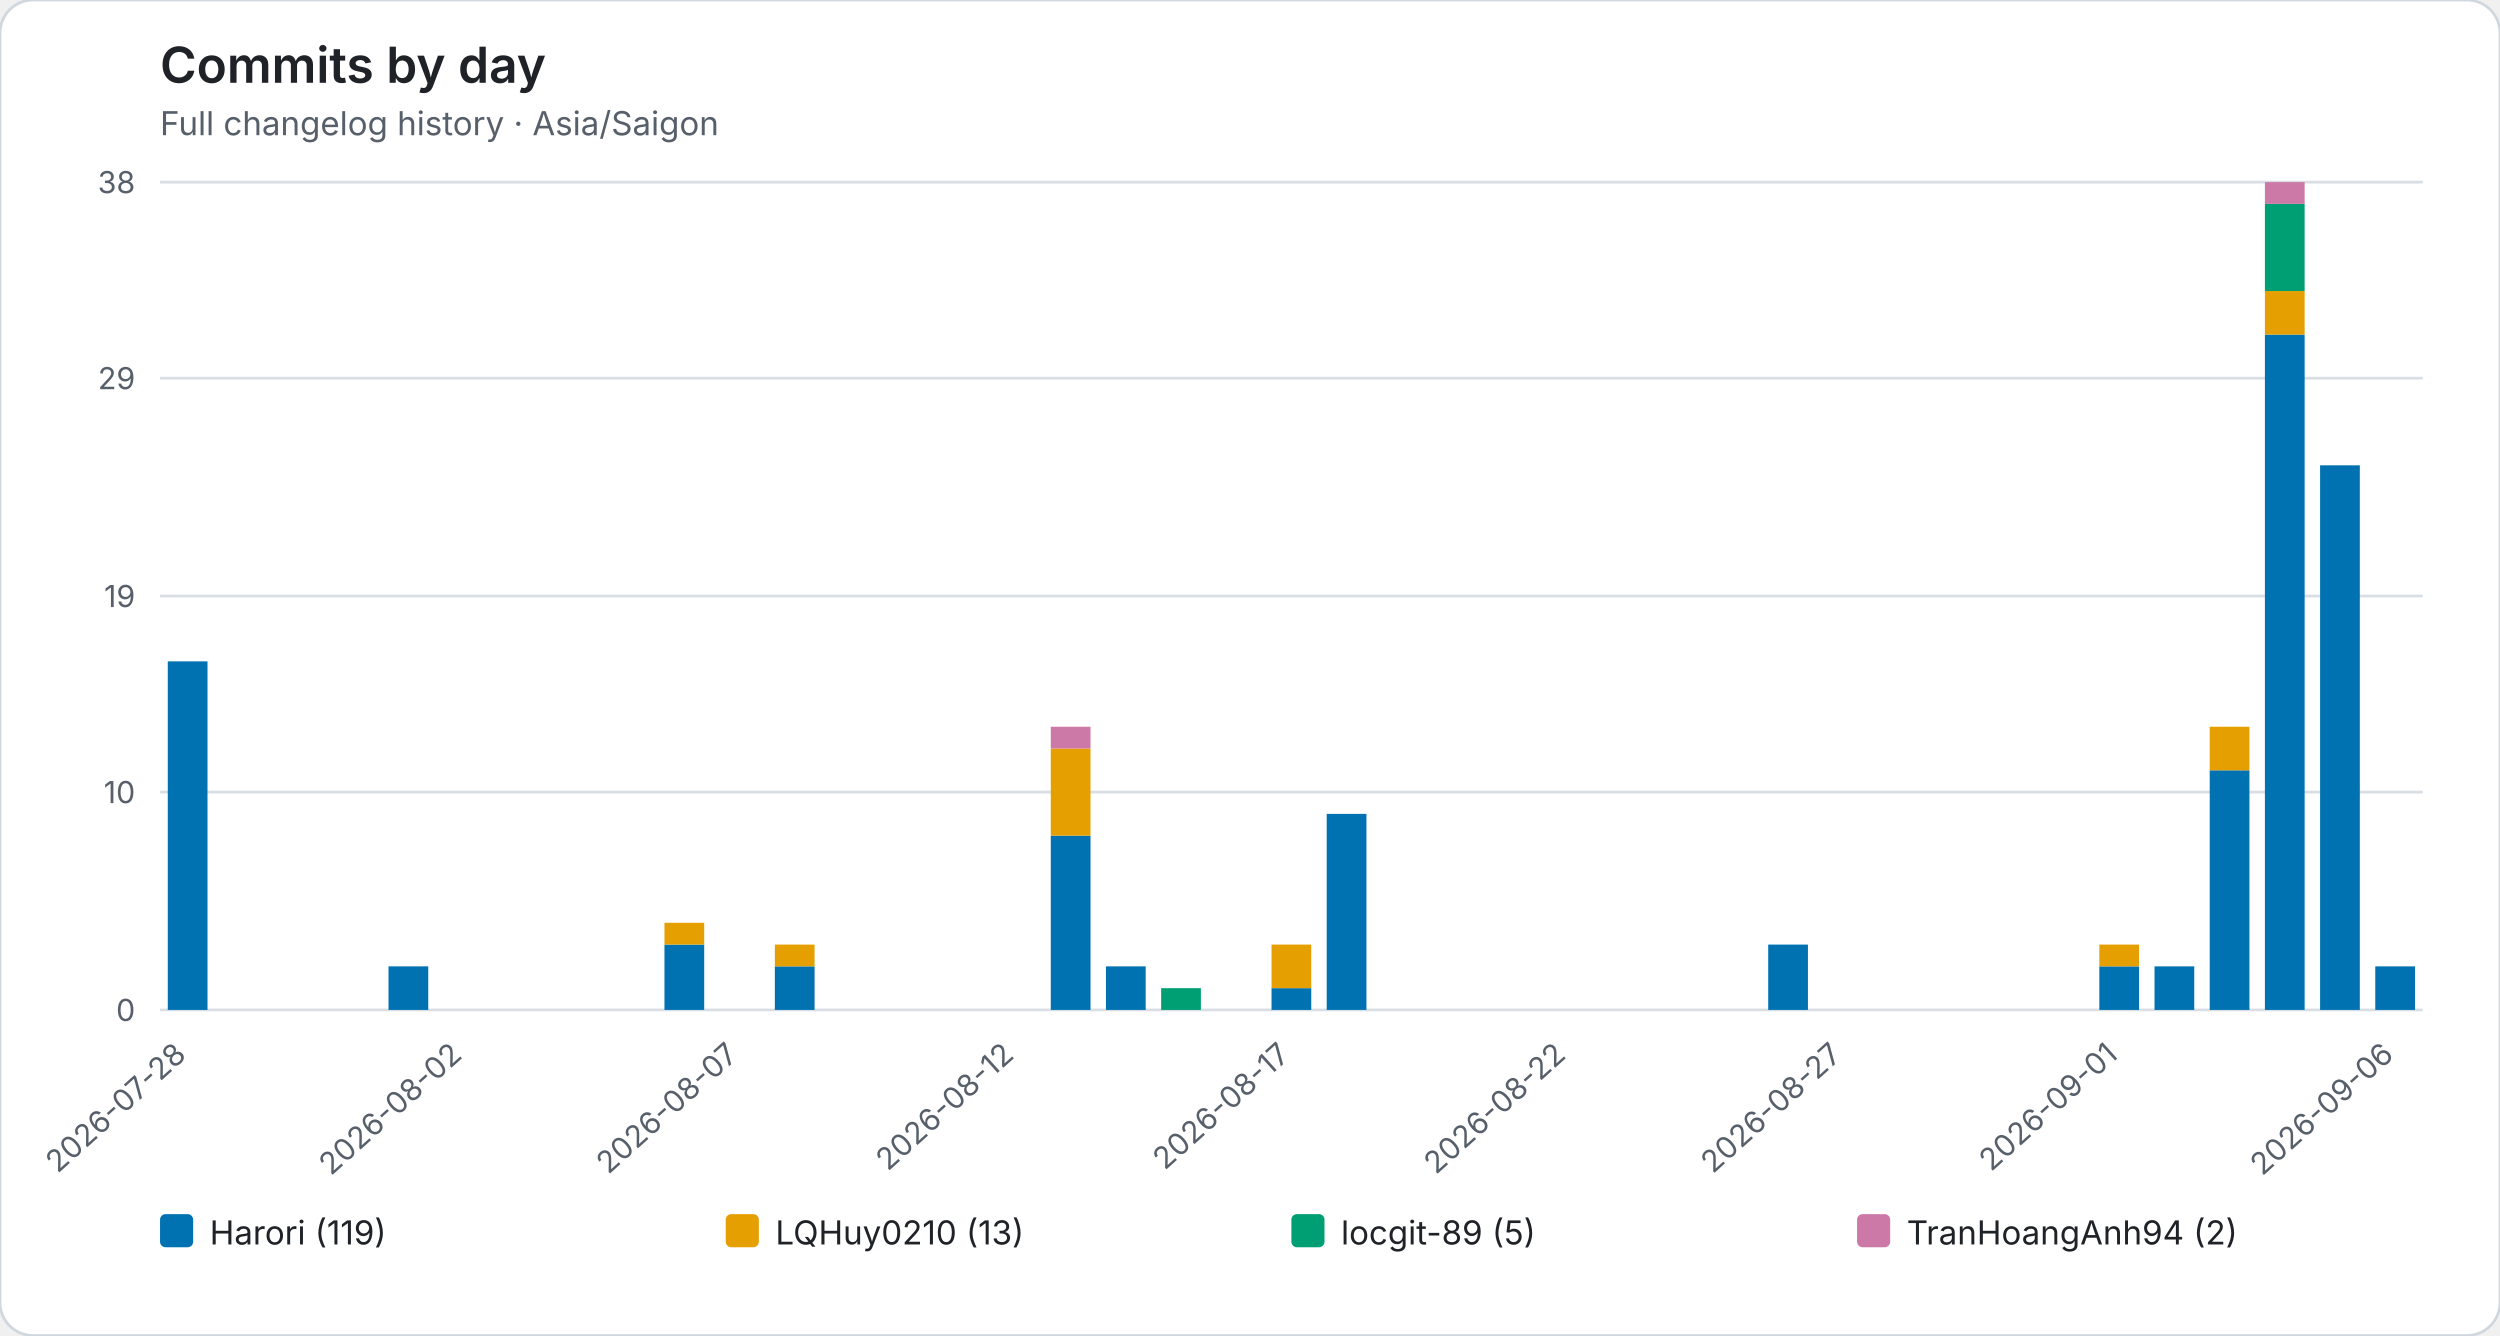
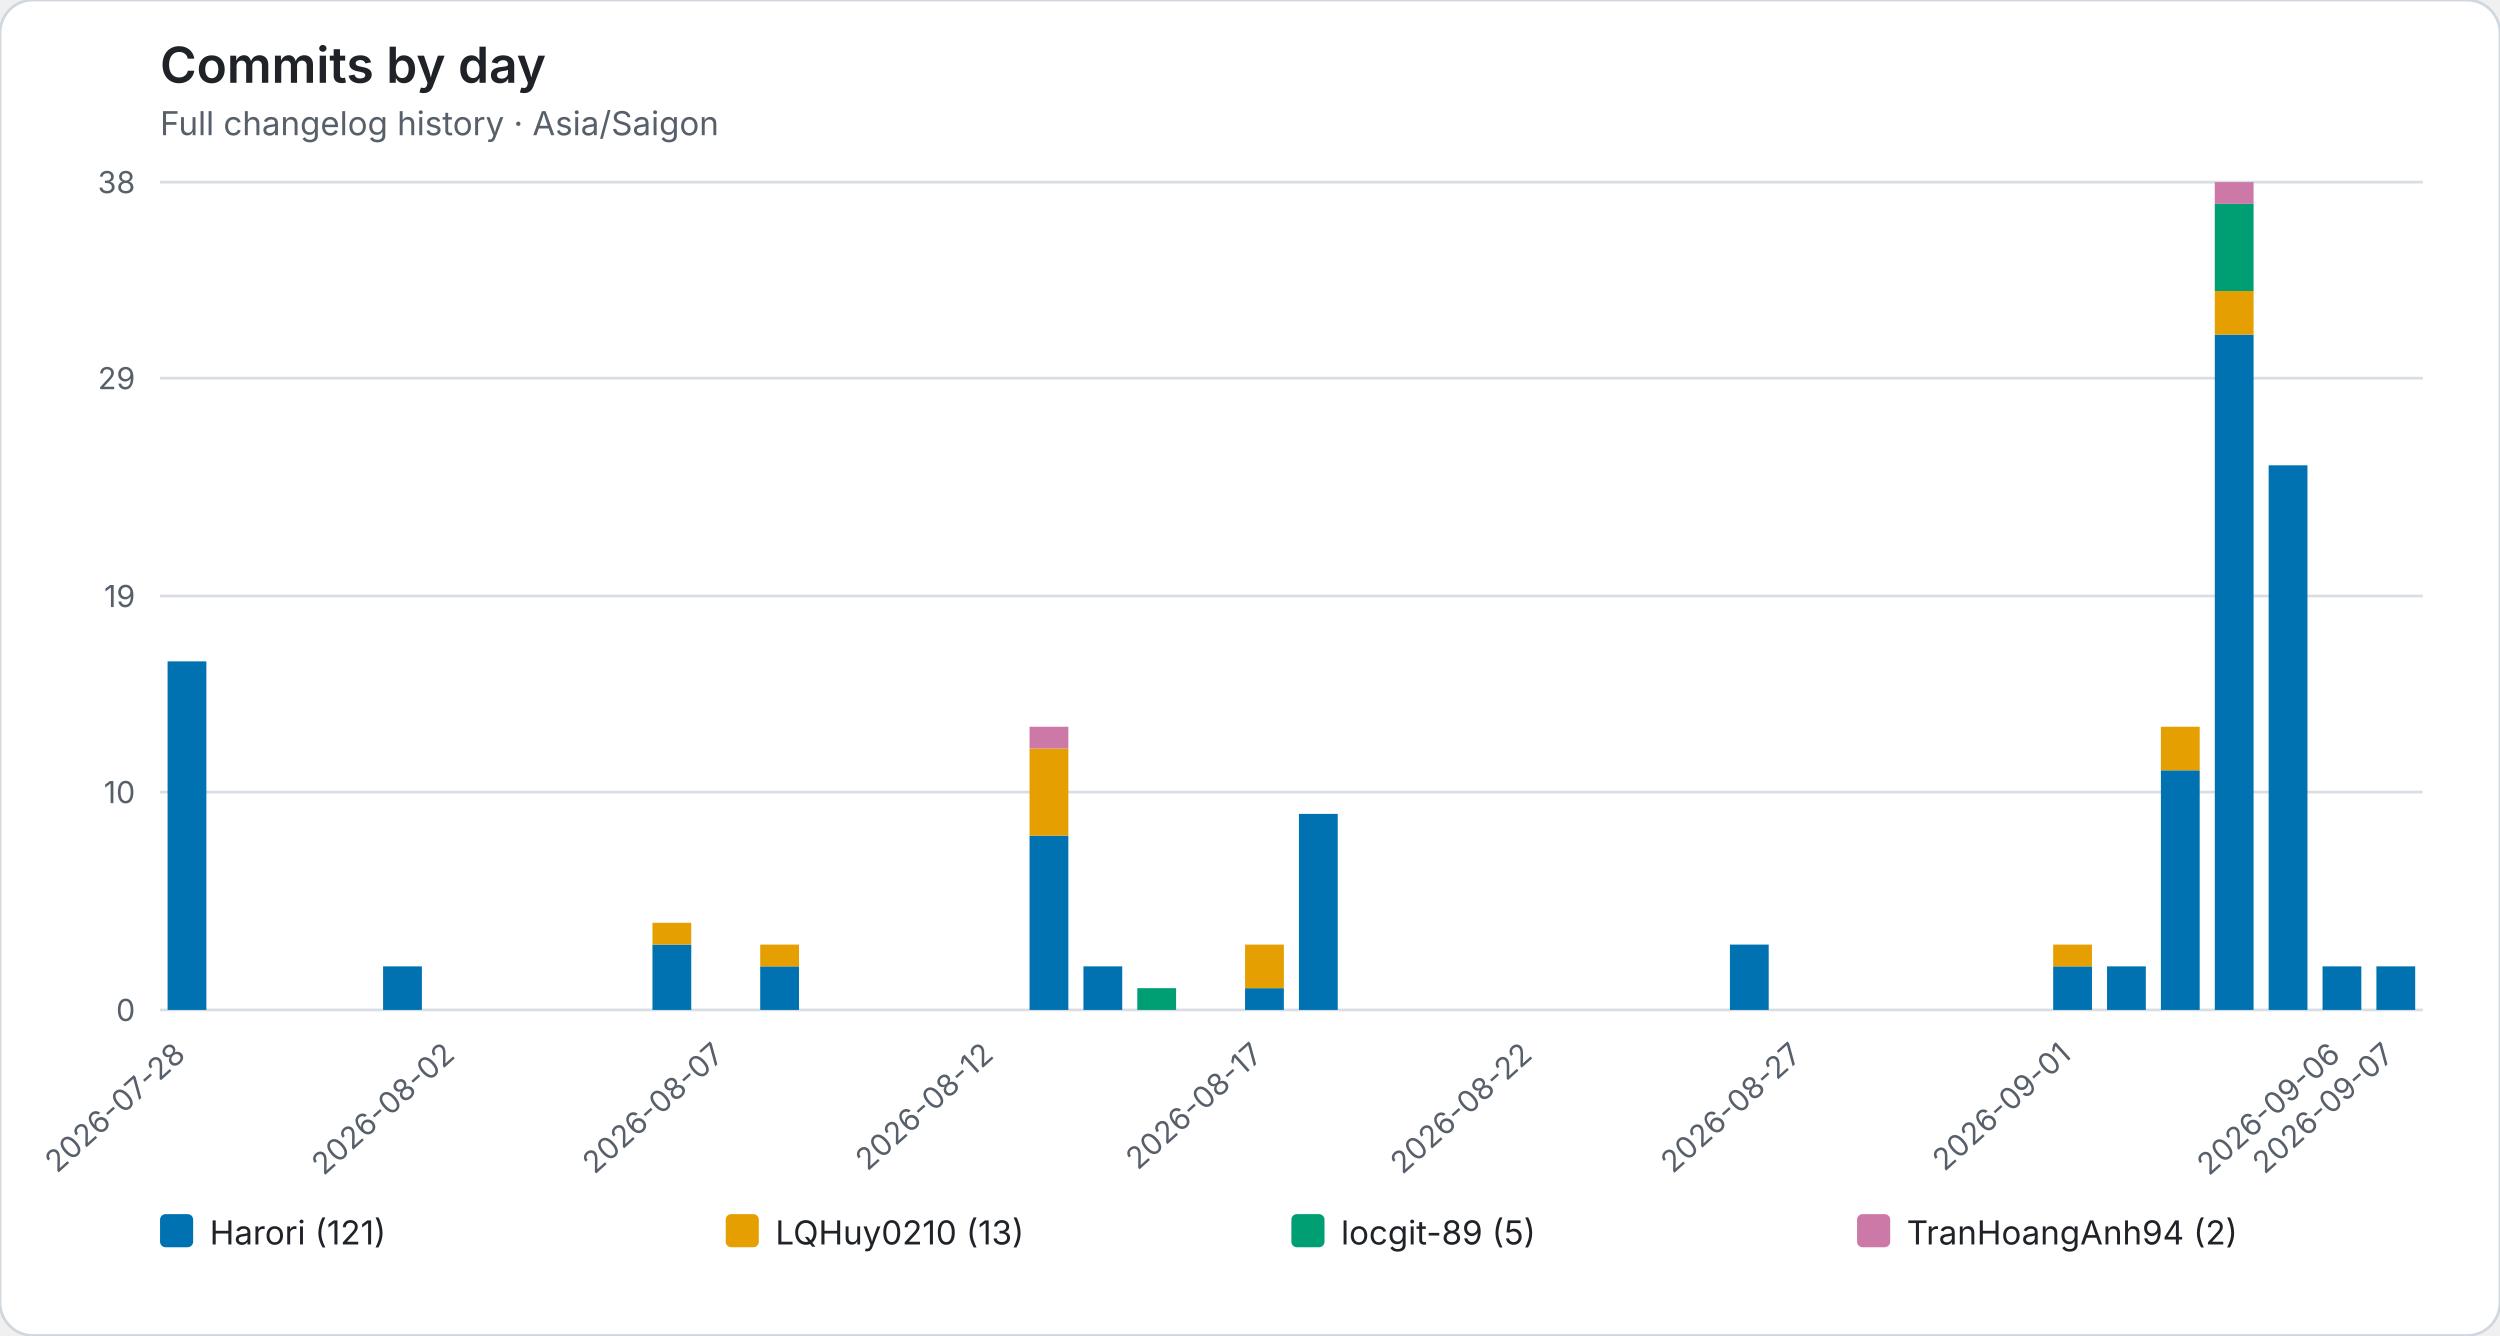
<svg xmlns="http://www.w3.org/2000/svg" role="img" viewBox="0 0 906 484">
  <rect width="906" height="484" rx="12" fill="#ffffff" stroke="#d0d7de" />
  <style>text{font-family:system-ui,-apple-system,BlinkMacSystemFont,"Segoe UI",sans-serif}.axis{fill:#57606a;font-size:11px}.heading{fill:#1f2328;font-size:18px;font-weight:600}.subheading{fill:#57606a;font-size:12px}.grid{stroke:#d8dee4;stroke-width:1}.legend{fill:#1f2328;font-size:12px}</style>
  <text class="heading" x="58" y="30">Commits by day</text>
  <text class="subheading" x="58" y="49">Full changelog history · Asia/Saigon</text>
  <line class="grid" x1="58" y1="366.00" x2="878" y2="366.00" />
  <text class="axis" x="49" y="370.00" text-anchor="end">0</text>
  <line class="grid" x1="58" y1="287.05" x2="878" y2="287.05" />
  <text class="axis" x="49" y="291.05" text-anchor="end">10</text>
  <line class="grid" x1="58" y1="216.00" x2="878" y2="216.00" />
  <text class="axis" x="49" y="220.00" text-anchor="end">19</text>
  <line class="grid" x1="58" y1="137.05" x2="878" y2="137.05" />
  <text class="axis" x="49" y="141.05" text-anchor="end">29</text>
  <line class="grid" x1="58" y1="66.00" x2="878" y2="66.00" />
  <text class="axis" x="49" y="70.00" text-anchor="end">38</text>
  <g data-date="2026-07-28">
-     <rect x="60.80" y="239.68" width="14.40" height="126.32" fill="#0072B2" />
+     <rect x="60.73" y="239.68" width="14.06" height="126.32" fill="#0072B2" />
  </g>
-   <text class="axis" x="68.00" y="383" text-anchor="end" transform="rotate(-42 68.00 383)">2026-07-28</text>
+   <text class="axis" x="67.76" y="383" text-anchor="end" transform="rotate(-42 67.76 383)">2026-07-28</text>
  <g data-date="2026-07-29">
  </g>
  <g data-date="2026-07-30">
  </g>
  <g data-date="2026-07-31">
  </g>
  <g data-date="2026-08-01">
-     <rect x="140.80" y="350.21" width="14.40" height="15.79" fill="#0072B2" />
+     <rect x="138.83" y="350.21" width="14.06" height="15.79" fill="#0072B2" />
  </g>
  <g data-date="2026-08-02">
  </g>
-   <text class="axis" x="168.00" y="383" text-anchor="end" transform="rotate(-42 168.00 383)">2026-08-02</text>
+   <text class="axis" x="165.38" y="383" text-anchor="end" transform="rotate(-42 165.38 383)">2026-08-02</text>
  <g data-date="2026-08-03">
  </g>
  <g data-date="2026-08-04">
  </g>
  <g data-date="2026-08-05">
  </g>
  <g data-date="2026-08-06">
-     <rect x="240.80" y="342.32" width="14.40" height="23.68" fill="#0072B2" />
-     <rect x="240.80" y="334.42" width="14.40" height="7.89" fill="#E69F00" />
+     <rect x="236.45" y="342.32" width="14.06" height="23.68" fill="#0072B2" />
+     <rect x="236.45" y="334.42" width="14.06" height="7.89" fill="#E69F00" />
  </g>
  <g data-date="2026-08-07">
  </g>
-   <text class="axis" x="268.00" y="383" text-anchor="end" transform="rotate(-42 268.00 383)">2026-08-07</text>
+   <text class="axis" x="263.00" y="383" text-anchor="end" transform="rotate(-42 263.00 383)">2026-08-07</text>
  <g data-date="2026-08-08">
-     <rect x="280.80" y="350.21" width="14.40" height="15.79" fill="#0072B2" />
-     <rect x="280.80" y="342.32" width="14.40" height="7.89" fill="#E69F00" />
+     <rect x="275.50" y="350.21" width="14.06" height="15.79" fill="#0072B2" />
+     <rect x="275.50" y="342.32" width="14.06" height="7.89" fill="#E69F00" />
  </g>
  <g data-date="2026-08-09">
  </g>
  <g data-date="2026-08-10">
  </g>
  <g data-date="2026-08-11">
  </g>
  <g data-date="2026-08-12">
  </g>
-   <text class="axis" x="368.00" y="383" text-anchor="end" transform="rotate(-42 368.00 383)">2026-08-12</text>
+   <text class="axis" x="360.62" y="383" text-anchor="end" transform="rotate(-42 360.62 383)">2026-08-12</text>
  <g data-date="2026-08-13">
-     <rect x="380.80" y="302.84" width="14.40" height="63.16" fill="#0072B2" />
-     <rect x="380.80" y="271.26" width="14.40" height="31.58" fill="#E69F00" />
-     <rect x="380.80" y="263.37" width="14.40" height="7.89" fill="#CC79A7" />
+     <rect x="373.11" y="302.84" width="14.06" height="63.16" fill="#0072B2" />
+     <rect x="373.11" y="271.26" width="14.06" height="31.58" fill="#E69F00" />
+     <rect x="373.11" y="263.37" width="14.06" height="7.89" fill="#CC79A7" />
  </g>
  <g data-date="2026-08-14">
-     <rect x="400.80" y="350.21" width="14.40" height="15.79" fill="#0072B2" />
+     <rect x="392.64" y="350.21" width="14.06" height="15.79" fill="#0072B2" />
  </g>
  <g data-date="2026-08-15">
-     <rect x="420.80" y="358.11" width="14.40" height="7.89" fill="#009E73" />
+     <rect x="412.16" y="358.11" width="14.06" height="7.89" fill="#009E73" />
  </g>
  <g data-date="2026-08-16">
  </g>
  <g data-date="2026-08-17">
-     <rect x="460.80" y="358.11" width="14.40" height="7.89" fill="#0072B2" />
-     <rect x="460.80" y="342.32" width="14.40" height="15.79" fill="#E69F00" />
+     <rect x="451.21" y="358.11" width="14.06" height="7.89" fill="#0072B2" />
+     <rect x="451.21" y="342.32" width="14.06" height="15.79" fill="#E69F00" />
  </g>
-   <text class="axis" x="468.00" y="383" text-anchor="end" transform="rotate(-42 468.00 383)">2026-08-17</text>
+   <text class="axis" x="458.24" y="383" text-anchor="end" transform="rotate(-42 458.24 383)">2026-08-17</text>
  <g data-date="2026-08-18">
-     <rect x="480.80" y="294.95" width="14.40" height="71.05" fill="#0072B2" />
+     <rect x="470.73" y="294.95" width="14.06" height="71.05" fill="#0072B2" />
  </g>
  <g data-date="2026-08-19">
  </g>
  <g data-date="2026-08-20">
  </g>
  <g data-date="2026-08-21">
  </g>
  <g data-date="2026-08-22">
  </g>
-   <text class="axis" x="568.00" y="383" text-anchor="end" transform="rotate(-42 568.00 383)">2026-08-22</text>
+   <text class="axis" x="555.86" y="383" text-anchor="end" transform="rotate(-42 555.86 383)">2026-08-22</text>
  <g data-date="2026-08-23">
  </g>
  <g data-date="2026-08-24">
  </g>
  <g data-date="2026-08-25">
  </g>
  <g data-date="2026-08-26">
-     <rect x="640.80" y="342.32" width="14.40" height="23.68" fill="#0072B2" />
+     <rect x="626.92" y="342.32" width="14.06" height="23.68" fill="#0072B2" />
  </g>
  <g data-date="2026-08-27">
  </g>
-   <text class="axis" x="668.00" y="383" text-anchor="end" transform="rotate(-42 668.00 383)">2026-08-27</text>
+   <text class="axis" x="653.48" y="383" text-anchor="end" transform="rotate(-42 653.48 383)">2026-08-27</text>
  <g data-date="2026-08-28">
  </g>
  <g data-date="2026-08-29">
  </g>
  <g data-date="2026-08-30">
  </g>
  <g data-date="2026-08-31">
  </g>
  <g data-date="2026-09-01">
-     <rect x="760.80" y="350.21" width="14.40" height="15.79" fill="#0072B2" />
-     <rect x="760.80" y="342.32" width="14.40" height="7.89" fill="#E69F00" />
+     <rect x="744.07" y="350.21" width="14.06" height="15.79" fill="#0072B2" />
+     <rect x="744.07" y="342.32" width="14.06" height="7.89" fill="#E69F00" />
  </g>
-   <text class="axis" x="768.00" y="383" text-anchor="end" transform="rotate(-42 768.00 383)">2026-09-01</text>
+   <text class="axis" x="751.10" y="383" text-anchor="end" transform="rotate(-42 751.10 383)">2026-09-01</text>
  <g data-date="2026-09-02">
-     <rect x="780.80" y="350.21" width="14.40" height="15.79" fill="#0072B2" />
+     <rect x="763.59" y="350.21" width="14.06" height="15.79" fill="#0072B2" />
  </g>
  <g data-date="2026-09-03">
-     <rect x="800.80" y="279.16" width="14.40" height="86.84" fill="#0072B2" />
-     <rect x="800.80" y="263.37" width="14.40" height="15.79" fill="#E69F00" />
+     <rect x="783.11" y="279.16" width="14.06" height="86.84" fill="#0072B2" />
+     <rect x="783.11" y="263.37" width="14.06" height="15.79" fill="#E69F00" />
  </g>
  <g data-date="2026-09-04">
-     <rect x="820.80" y="121.26" width="14.40" height="244.74" fill="#0072B2" />
-     <rect x="820.80" y="105.47" width="14.40" height="15.79" fill="#E69F00" />
-     <rect x="820.80" y="73.89" width="14.40" height="31.58" fill="#009E73" />
-     <rect x="820.80" y="66.00" width="14.40" height="7.89" fill="#CC79A7" />
+     <rect x="802.64" y="121.26" width="14.06" height="244.74" fill="#0072B2" />
+     <rect x="802.64" y="105.47" width="14.06" height="15.79" fill="#E69F00" />
+     <rect x="802.64" y="73.89" width="14.06" height="31.58" fill="#009E73" />
+     <rect x="802.64" y="66.00" width="14.06" height="7.89" fill="#CC79A7" />
  </g>
  <g data-date="2026-09-05">
-     <rect x="840.80" y="168.63" width="14.40" height="197.37" fill="#0072B2" />
+     <rect x="822.16" y="168.63" width="14.06" height="197.37" fill="#0072B2" />
  </g>
  <g data-date="2026-09-06">
-     <rect x="860.80" y="350.21" width="14.40" height="15.79" fill="#0072B2" />
+     <rect x="841.69" y="350.21" width="14.06" height="15.79" fill="#0072B2" />
  </g>
-   <text class="axis" x="868.00" y="383" text-anchor="end" transform="rotate(-42 868.00 383)">2026-09-06</text>
+   <text class="axis" x="848.71" y="383" text-anchor="end" transform="rotate(-42 848.71 383)">2026-09-06</text>
+   <g data-date="2026-09-07">
+     <rect x="861.21" y="350.21" width="14.06" height="15.79" fill="#0072B2" />
+   </g>
+   <text class="axis" x="868.24" y="383" text-anchor="end" transform="rotate(-42 868.24 383)">2026-09-07</text>
  <rect x="58.00" y="440" width="12" height="12" rx="2" fill="#0072B2" />
-   <text class="legend" x="76.00" y="451">Harori (119)</text>
+   <text class="legend" x="76.00" y="451">Harori (121)</text>
  <rect x="263.00" y="440" width="12" height="12" rx="2" fill="#E69F00" />
  <text class="legend" x="281.00" y="451">LQHuy0210 (13)</text>
  <rect x="468.00" y="440" width="12" height="12" rx="2" fill="#009E73" />
  <text class="legend" x="486.00" y="451">locgit-89 (5)</text>
  <rect x="673.00" y="440" width="12" height="12" rx="2" fill="#CC79A7" />
  <text class="legend" x="691.00" y="451">TranHoangAnh94 (2)</text>
</svg>
